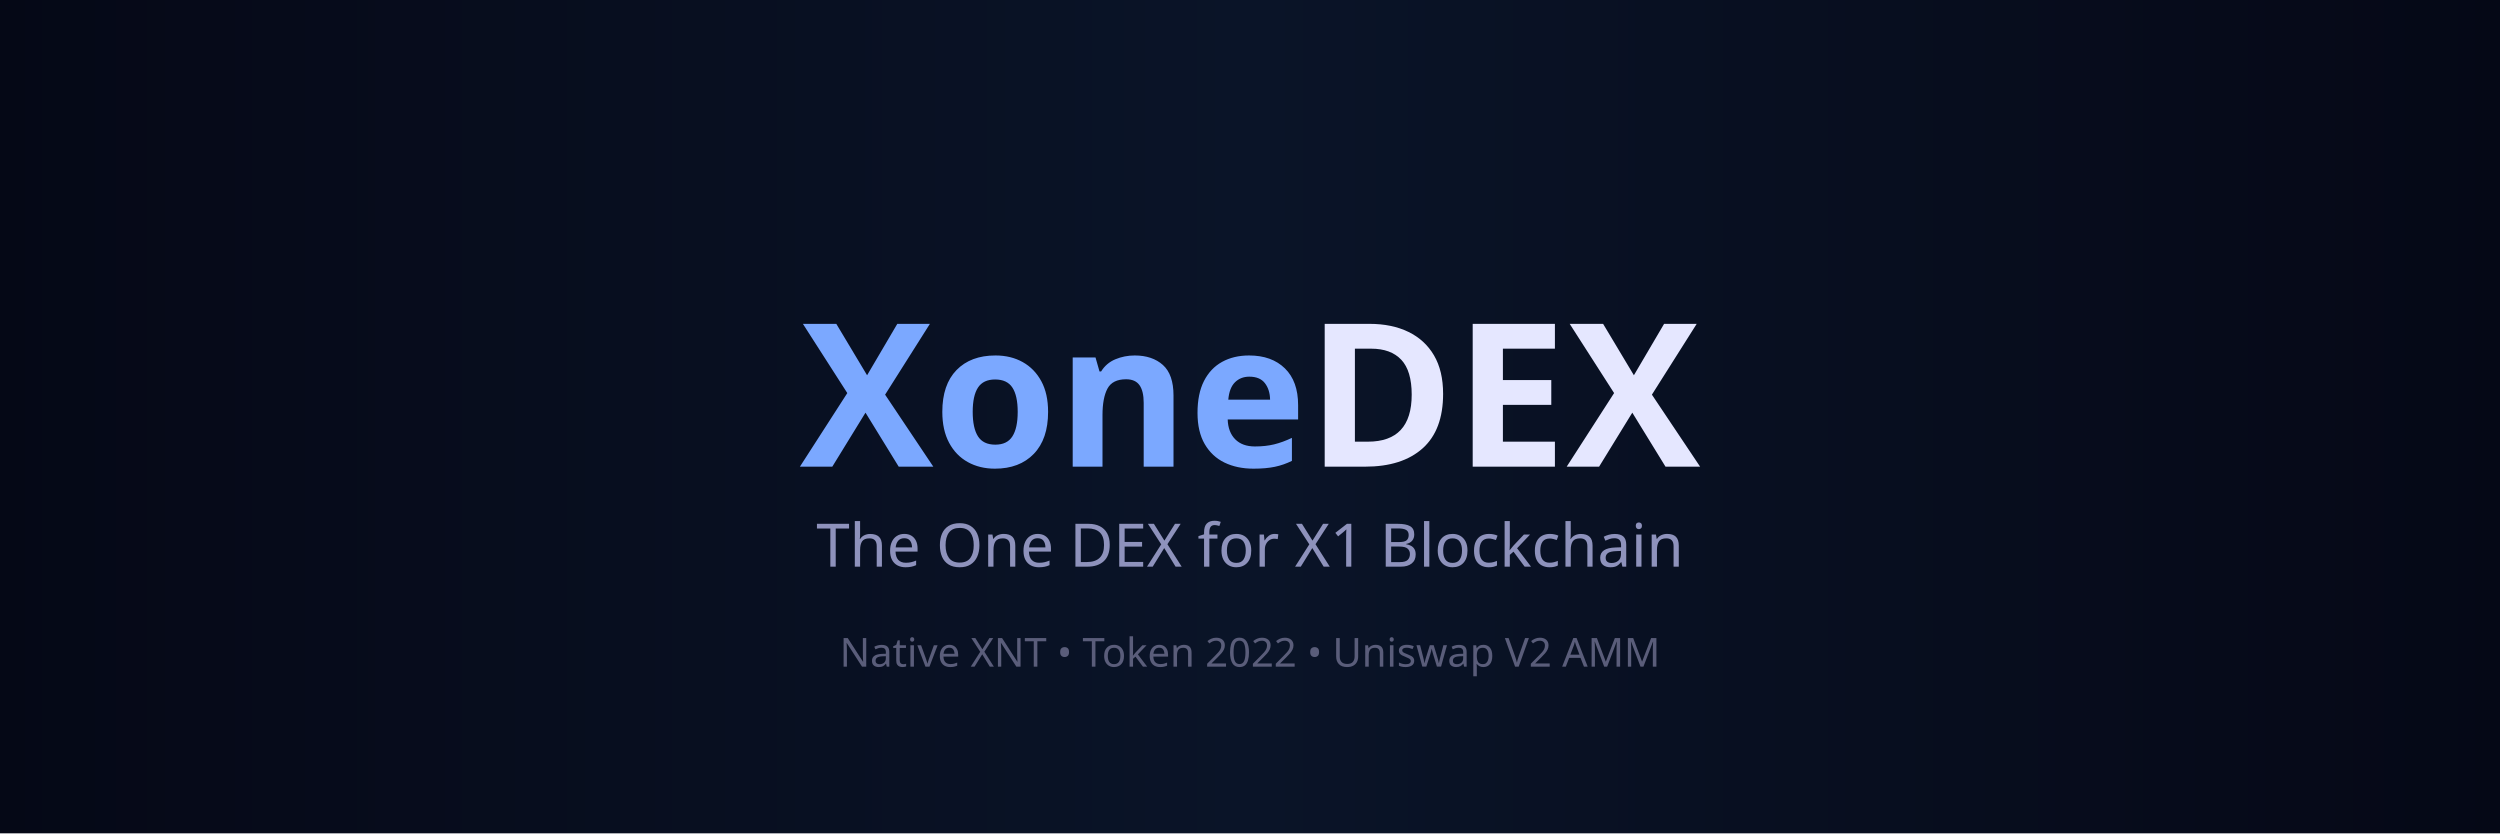
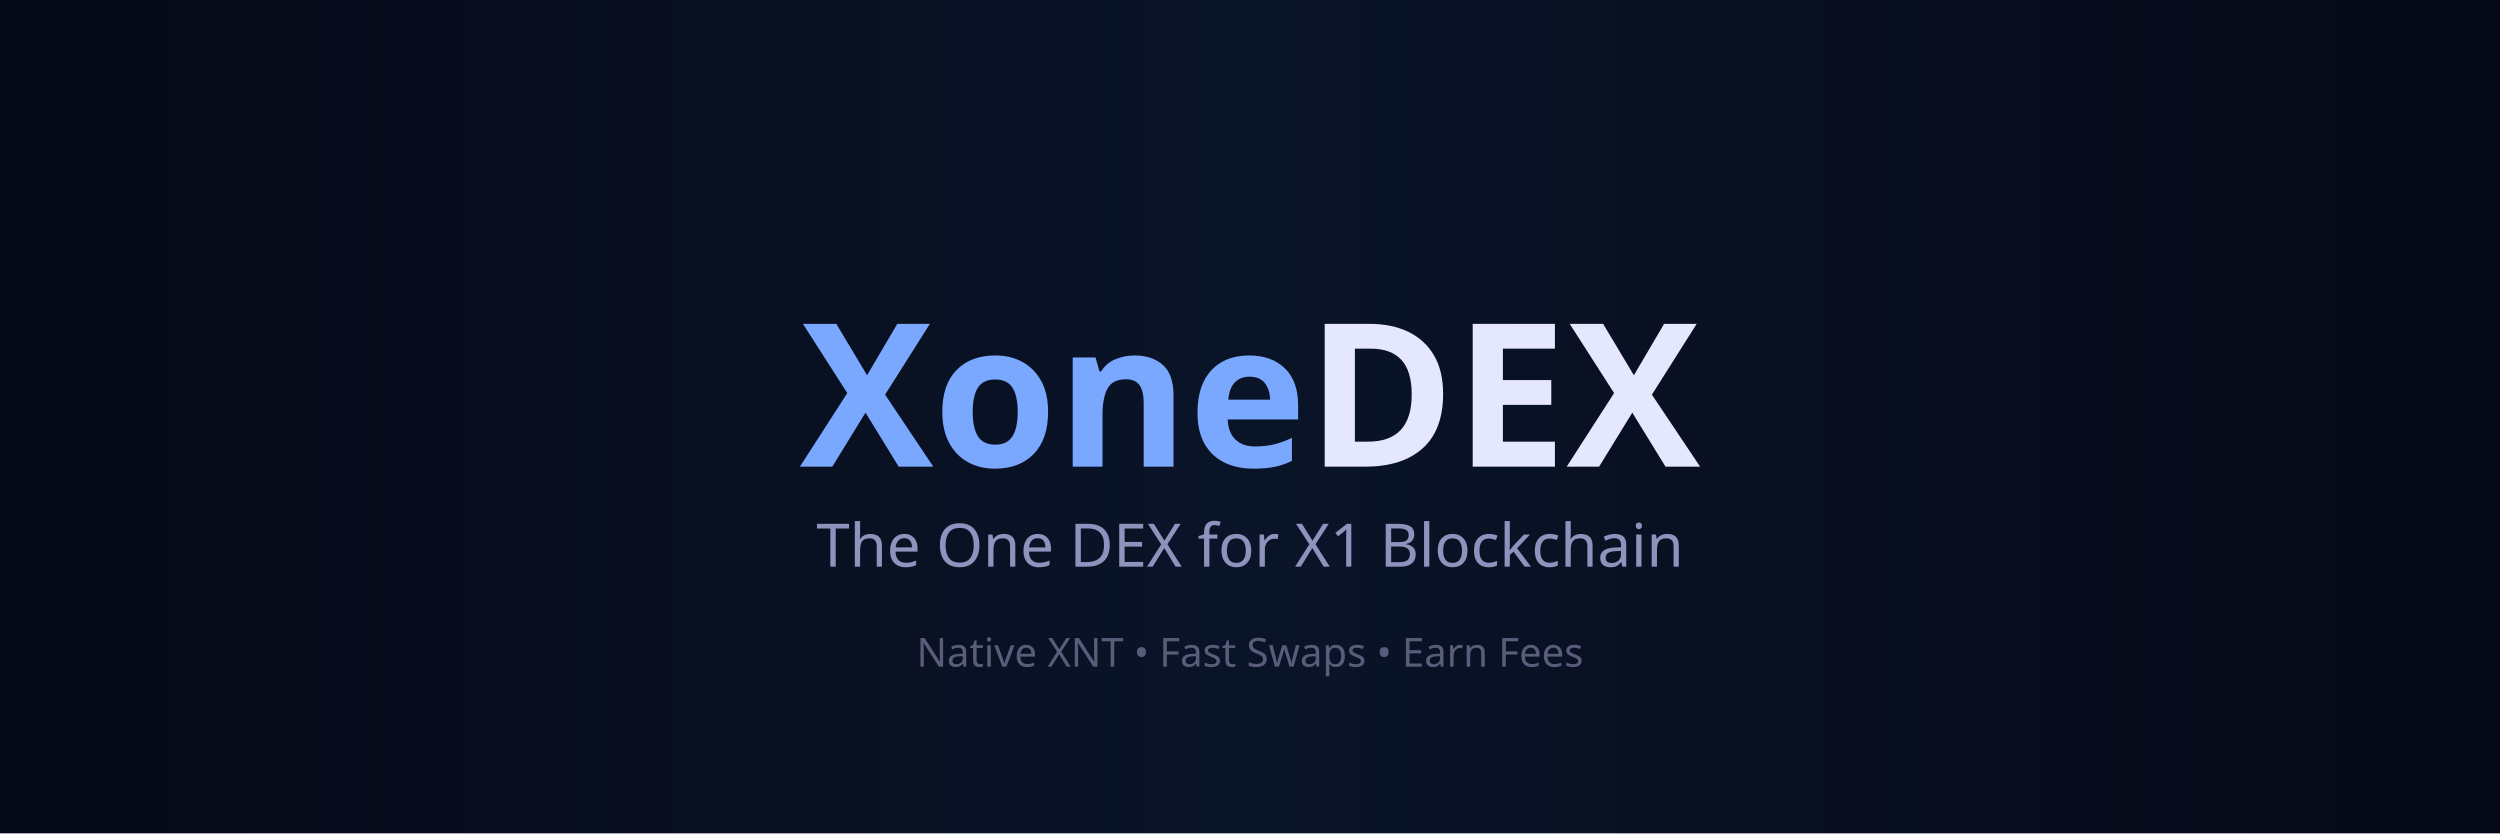
<svg xmlns="http://www.w3.org/2000/svg" width="1500" height="500" viewBox="0 0 1500 500">
  <defs>
    <linearGradient id="bannerGrad" x1="0%" y1="0%" x2="100%" y2="0%">
      <stop offset="0%" stop-color="#050816" />
      <stop offset="50%" stop-color="#0a1428" />
      <stop offset="100%" stop-color="#050816" />
    </linearGradient>
  </defs>
  <rect width="1500" height="500" fill="url(#bannerGrad)" />
  <text x="750" y="280" text-anchor="middle" font-family="Sora, sans-serif" font-size="120" font-weight="700" fill="#7BA8FF">
    Xone<tspan fill="#E5E7FF">DEX</tspan>
  </text>
  <text x="750" y="340" text-anchor="middle" font-family="Sora, sans-serif" font-size="36" font-weight="400" fill="#8e92bc">
    The One DEX for X1 Blockchain
  </text>
  <text x="750" y="400" text-anchor="middle" font-family="Sora, sans-serif" font-size="24" font-weight="300" fill="#5a5d7a">
-     Native XNT • Token 2022 • Uniswap V2 AMM
+     Native XNT • Fast Swaps • Earn Fees
  </text>
</svg>
